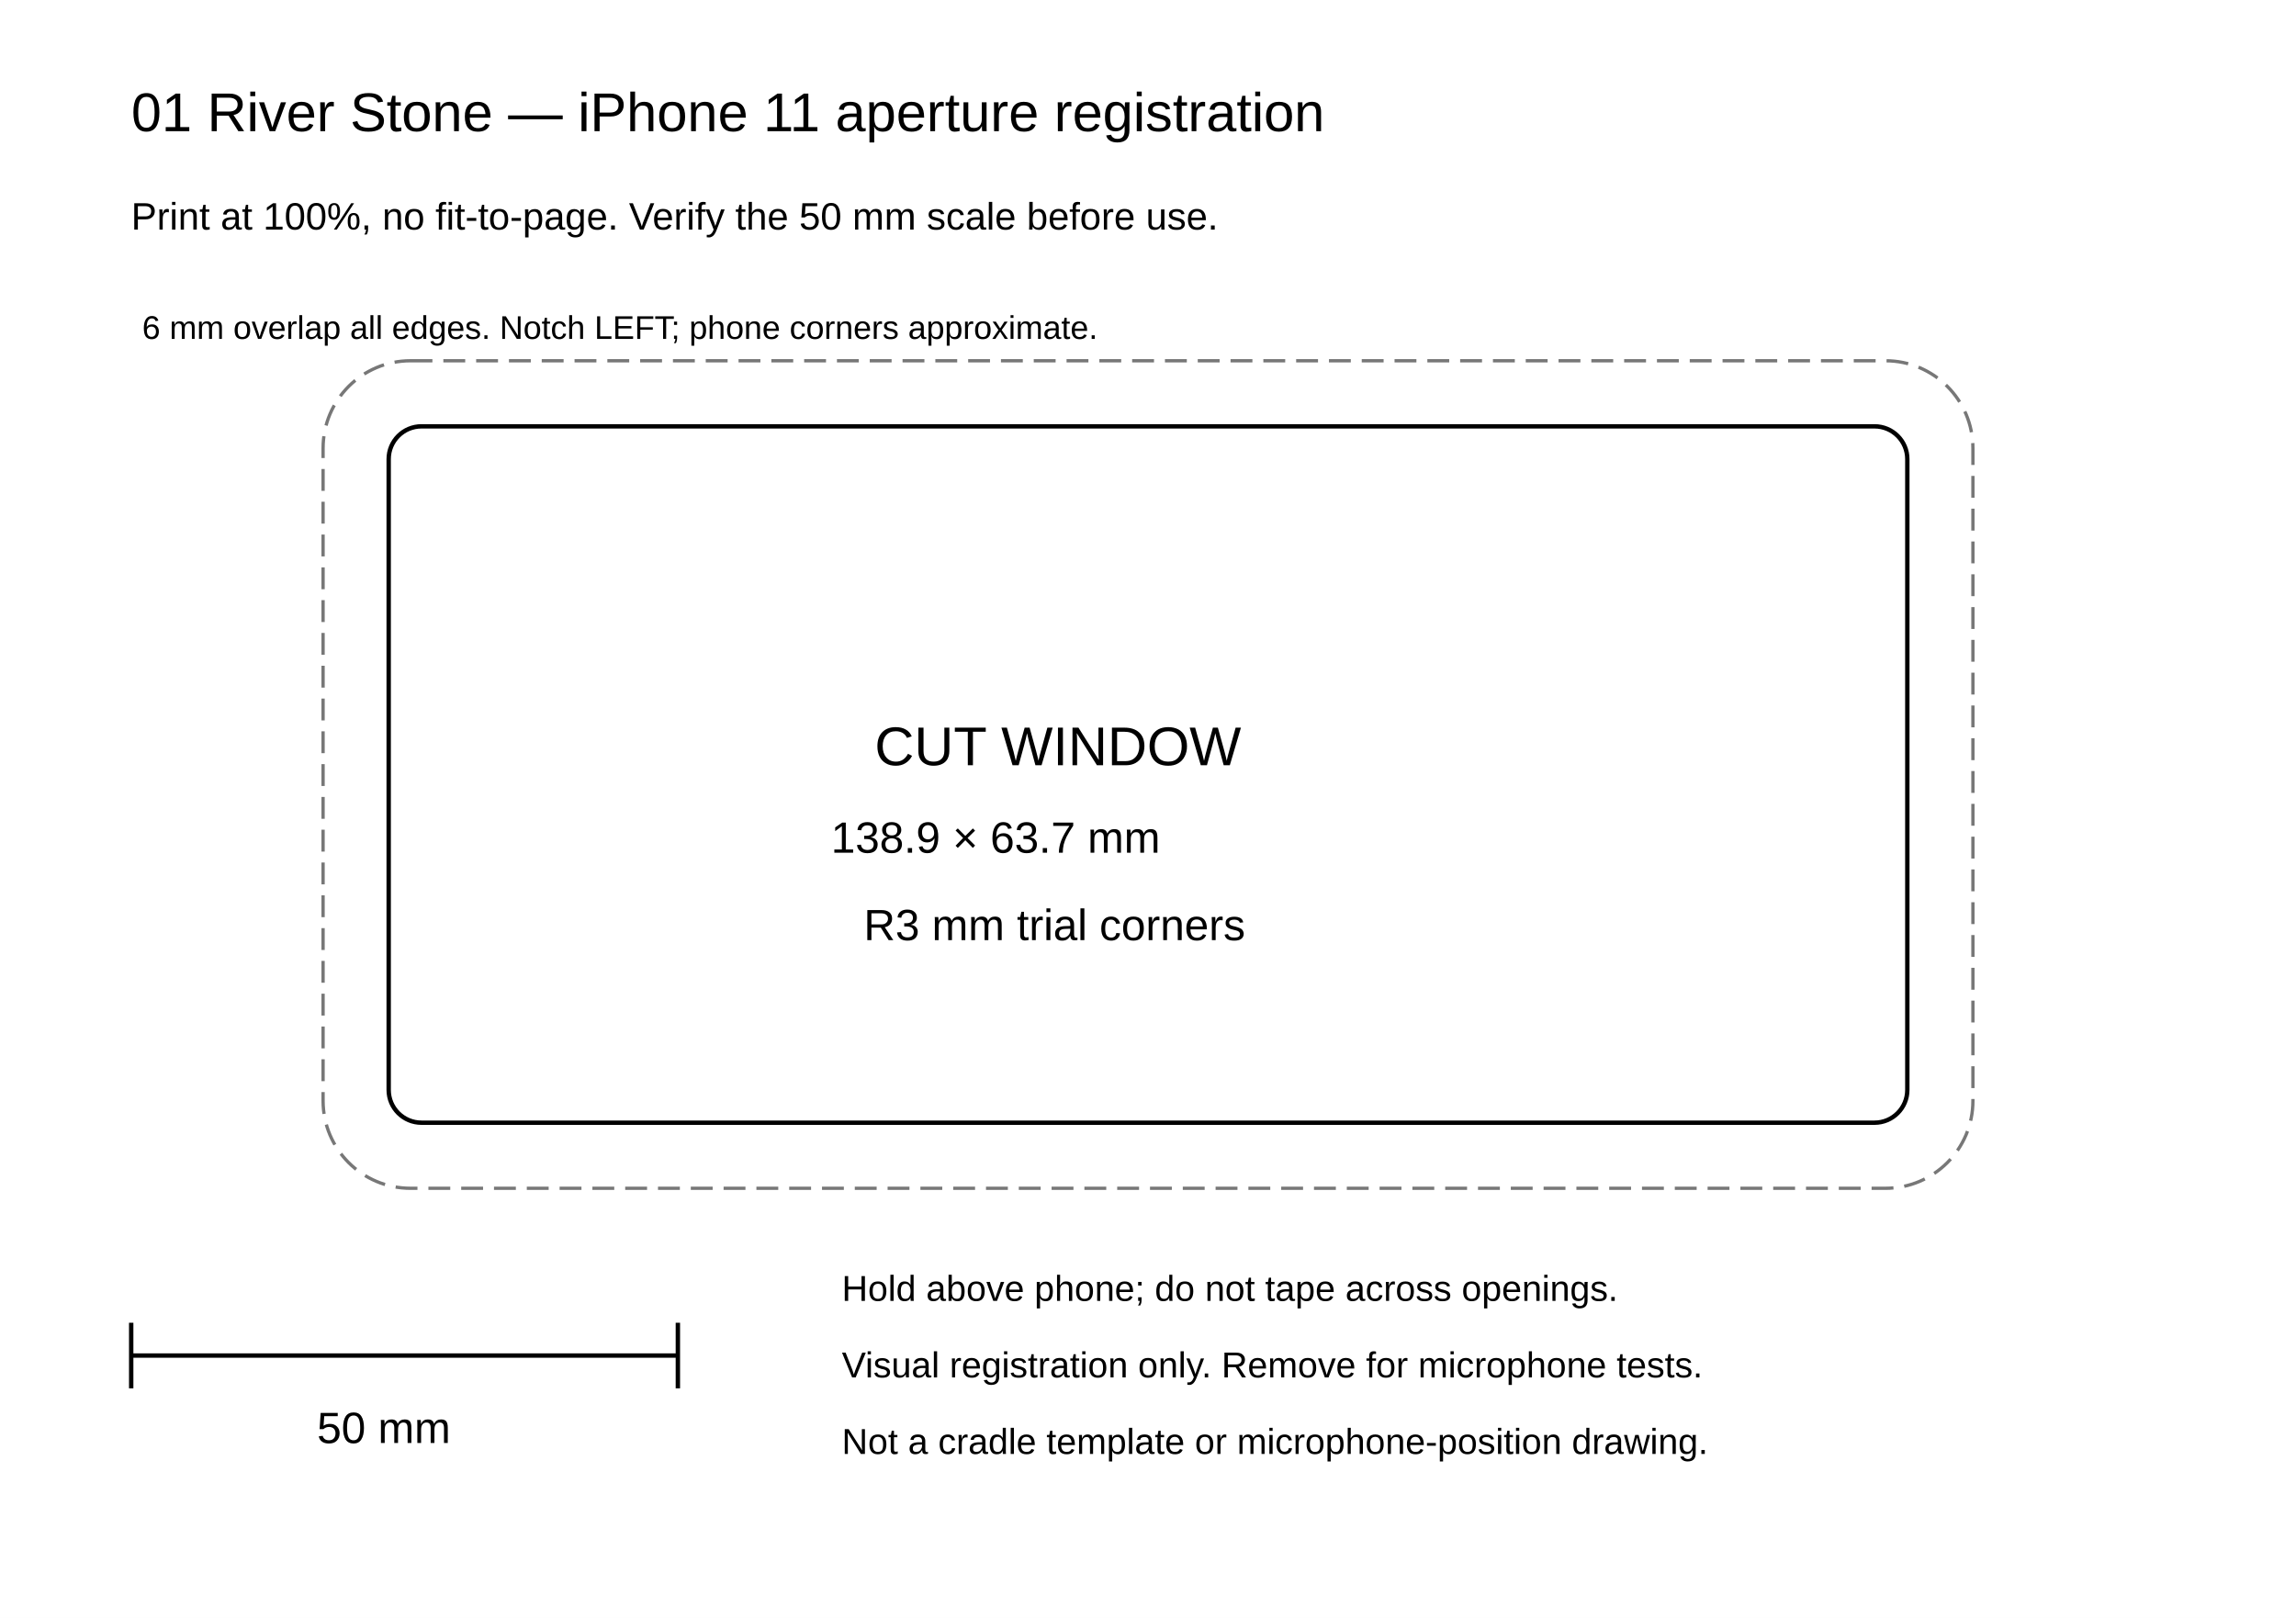
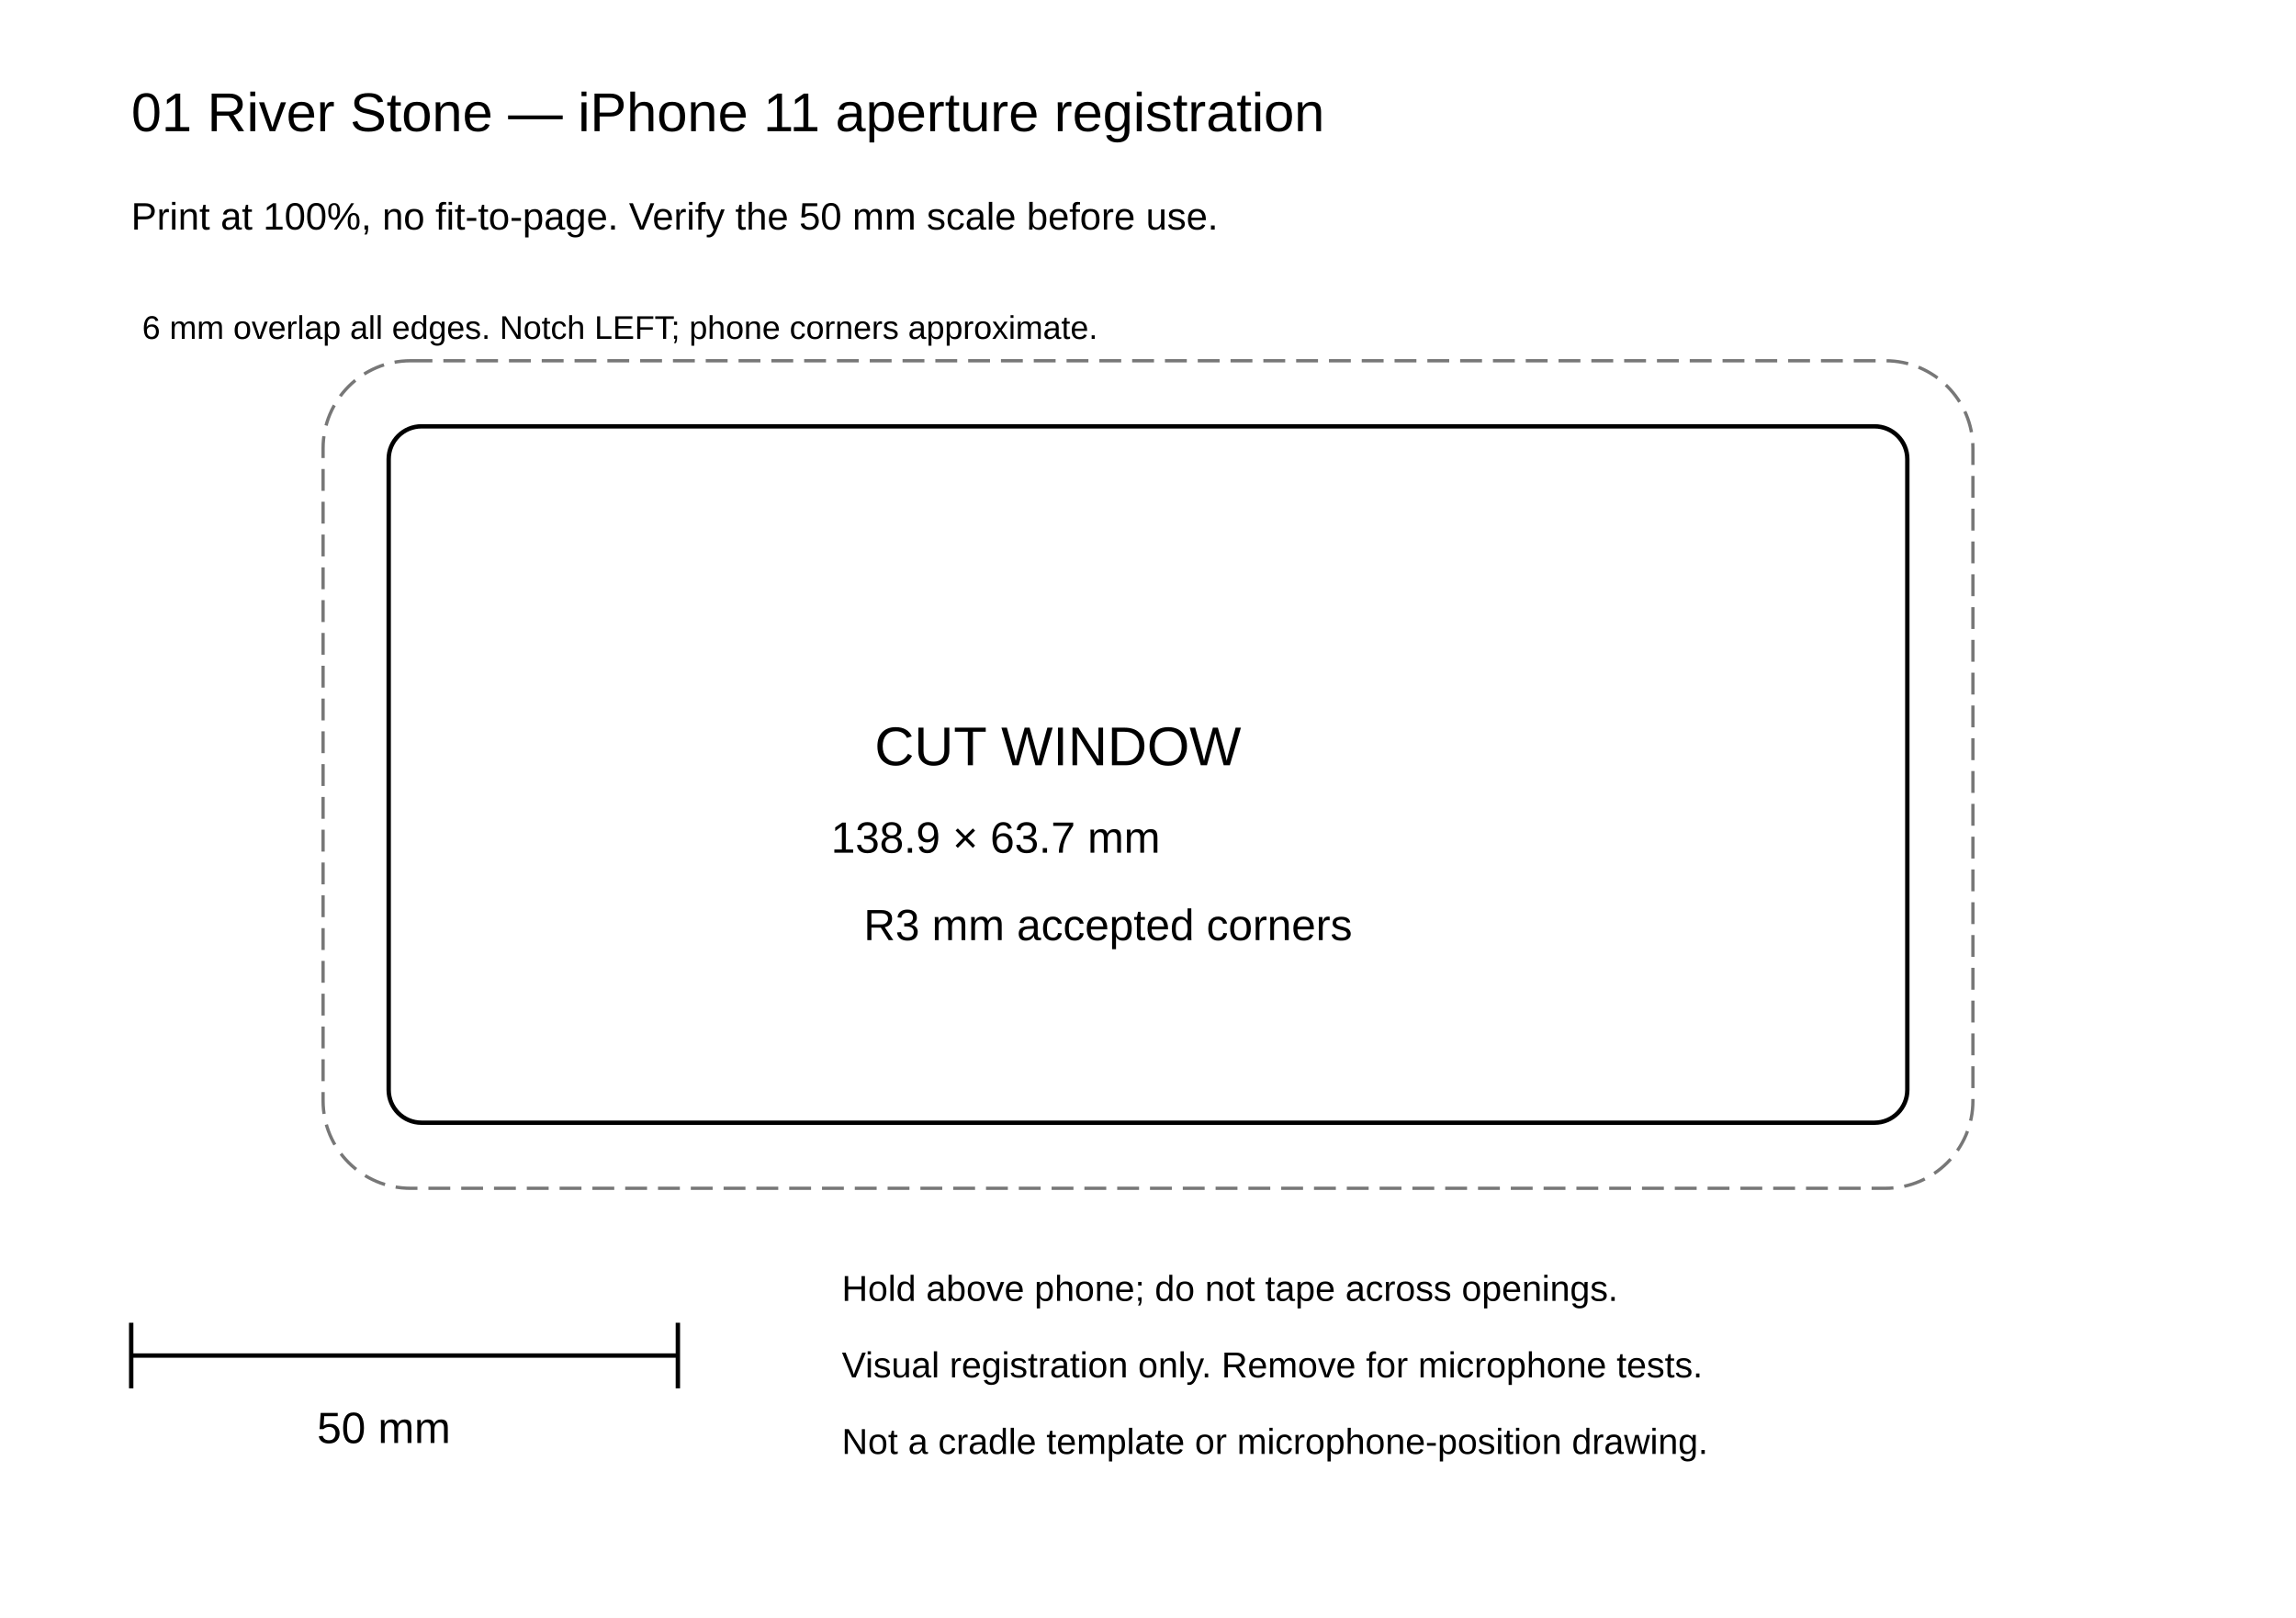
<svg xmlns="http://www.w3.org/2000/svg" width="210mm" height="148mm" viewBox="0 0 210 148">
  <rect width="210" height="148" fill="white" />
  <g font-family="Arial" fill="black">
    <text x="12" y="12" font-size="5">01 River Stone — iPhone 11 aperture registration</text>
    <text x="12" y="21" font-size="3.5">Print at 100%, no fit-to-page. Verify the 50 mm scale before use.</text>
    <rect x="29.55" y="33" width="150.9" height="75.7" rx="8" fill="none" stroke="#777" stroke-width=".3" stroke-dasharray="2 1" />
    <rect x="35.55" y="39" width="138.9" height="63.7" rx="3" ry="3" fill="none" stroke="black" stroke-width=".4" />
    <text x="80" y="70" font-size="5">CUT WINDOW</text>
    <text x="76" y="78" font-size="4">138.9 × 63.7 mm</text>
-     <text x="79" y="86" font-size="4">R3 mm trial corners</text>
+     <text x="79" y="86" font-size="4">R3 mm accepted corners</text>
    <text x="13" y="31" font-size="3">6 mm overlap all edges. Notch LEFT; phone corners approximate.</text>
    <path d="M12 124 H62 M12 121 V127 M62 121 V127" stroke="black" stroke-width=".4" />
    <text x="29" y="132" font-size="4">50 mm</text>
    <text x="77" y="119" font-size="3.3">Hold above phone; do not tape across openings.</text>
    <text x="77" y="126" font-size="3.3">Visual registration only. Remove for microphone tests.</text>
    <text x="77" y="133" font-size="3.3">Not a cradle template or microphone-position drawing.</text>
  </g>
</svg>
